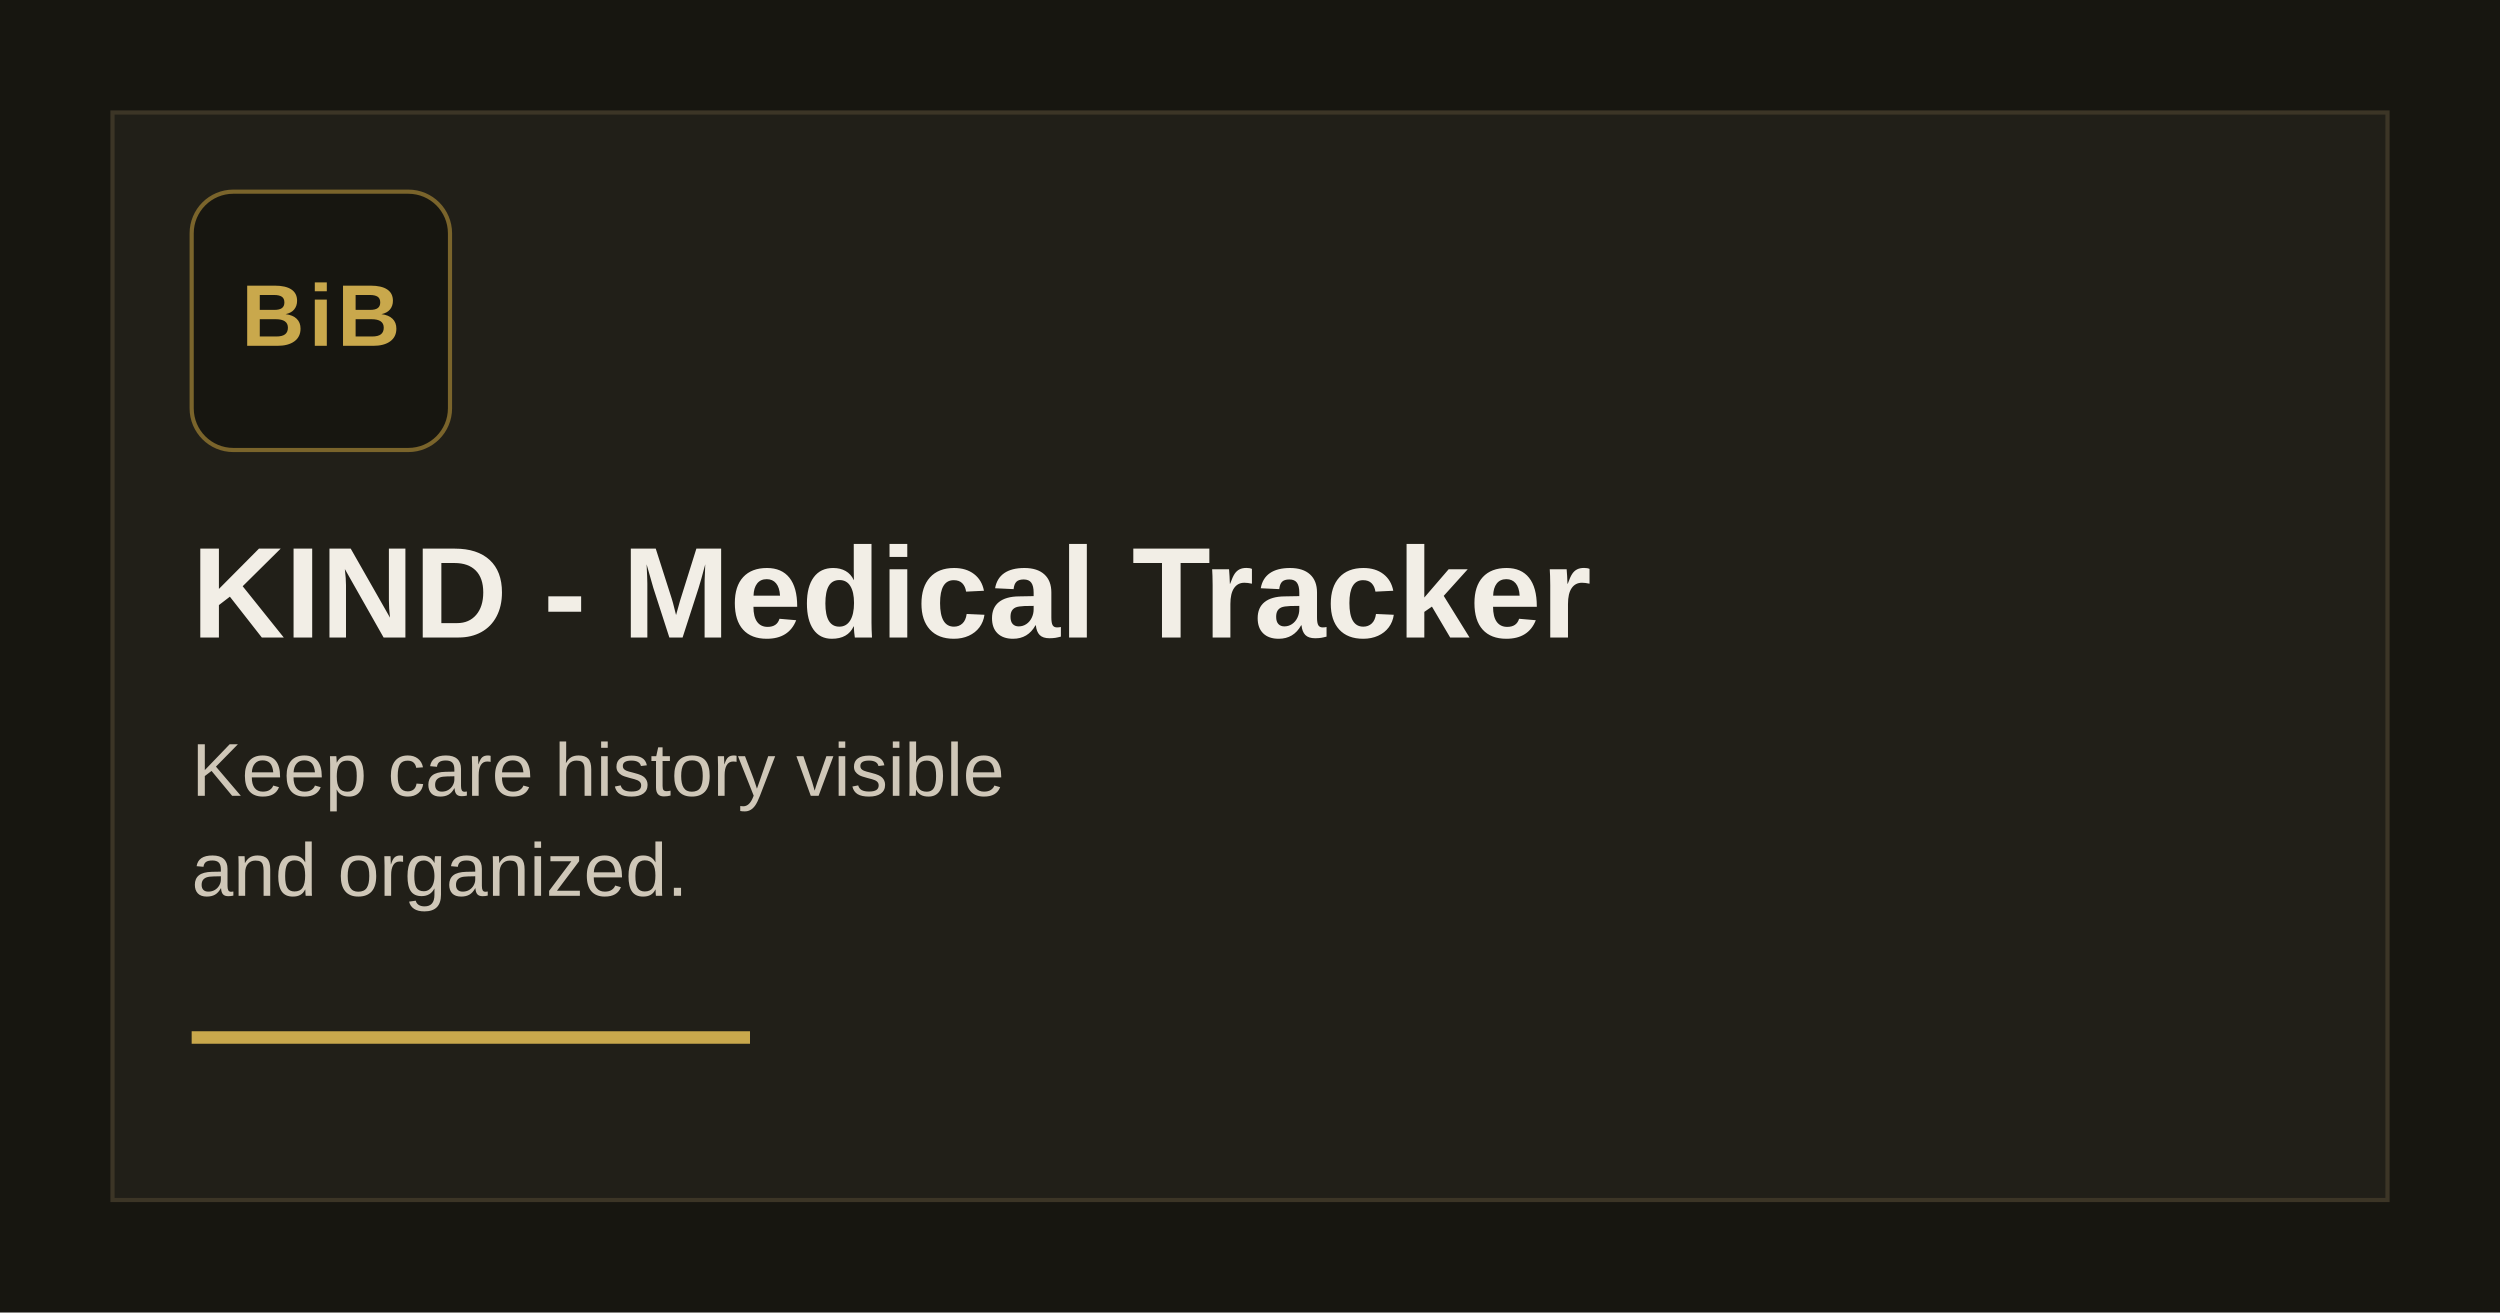
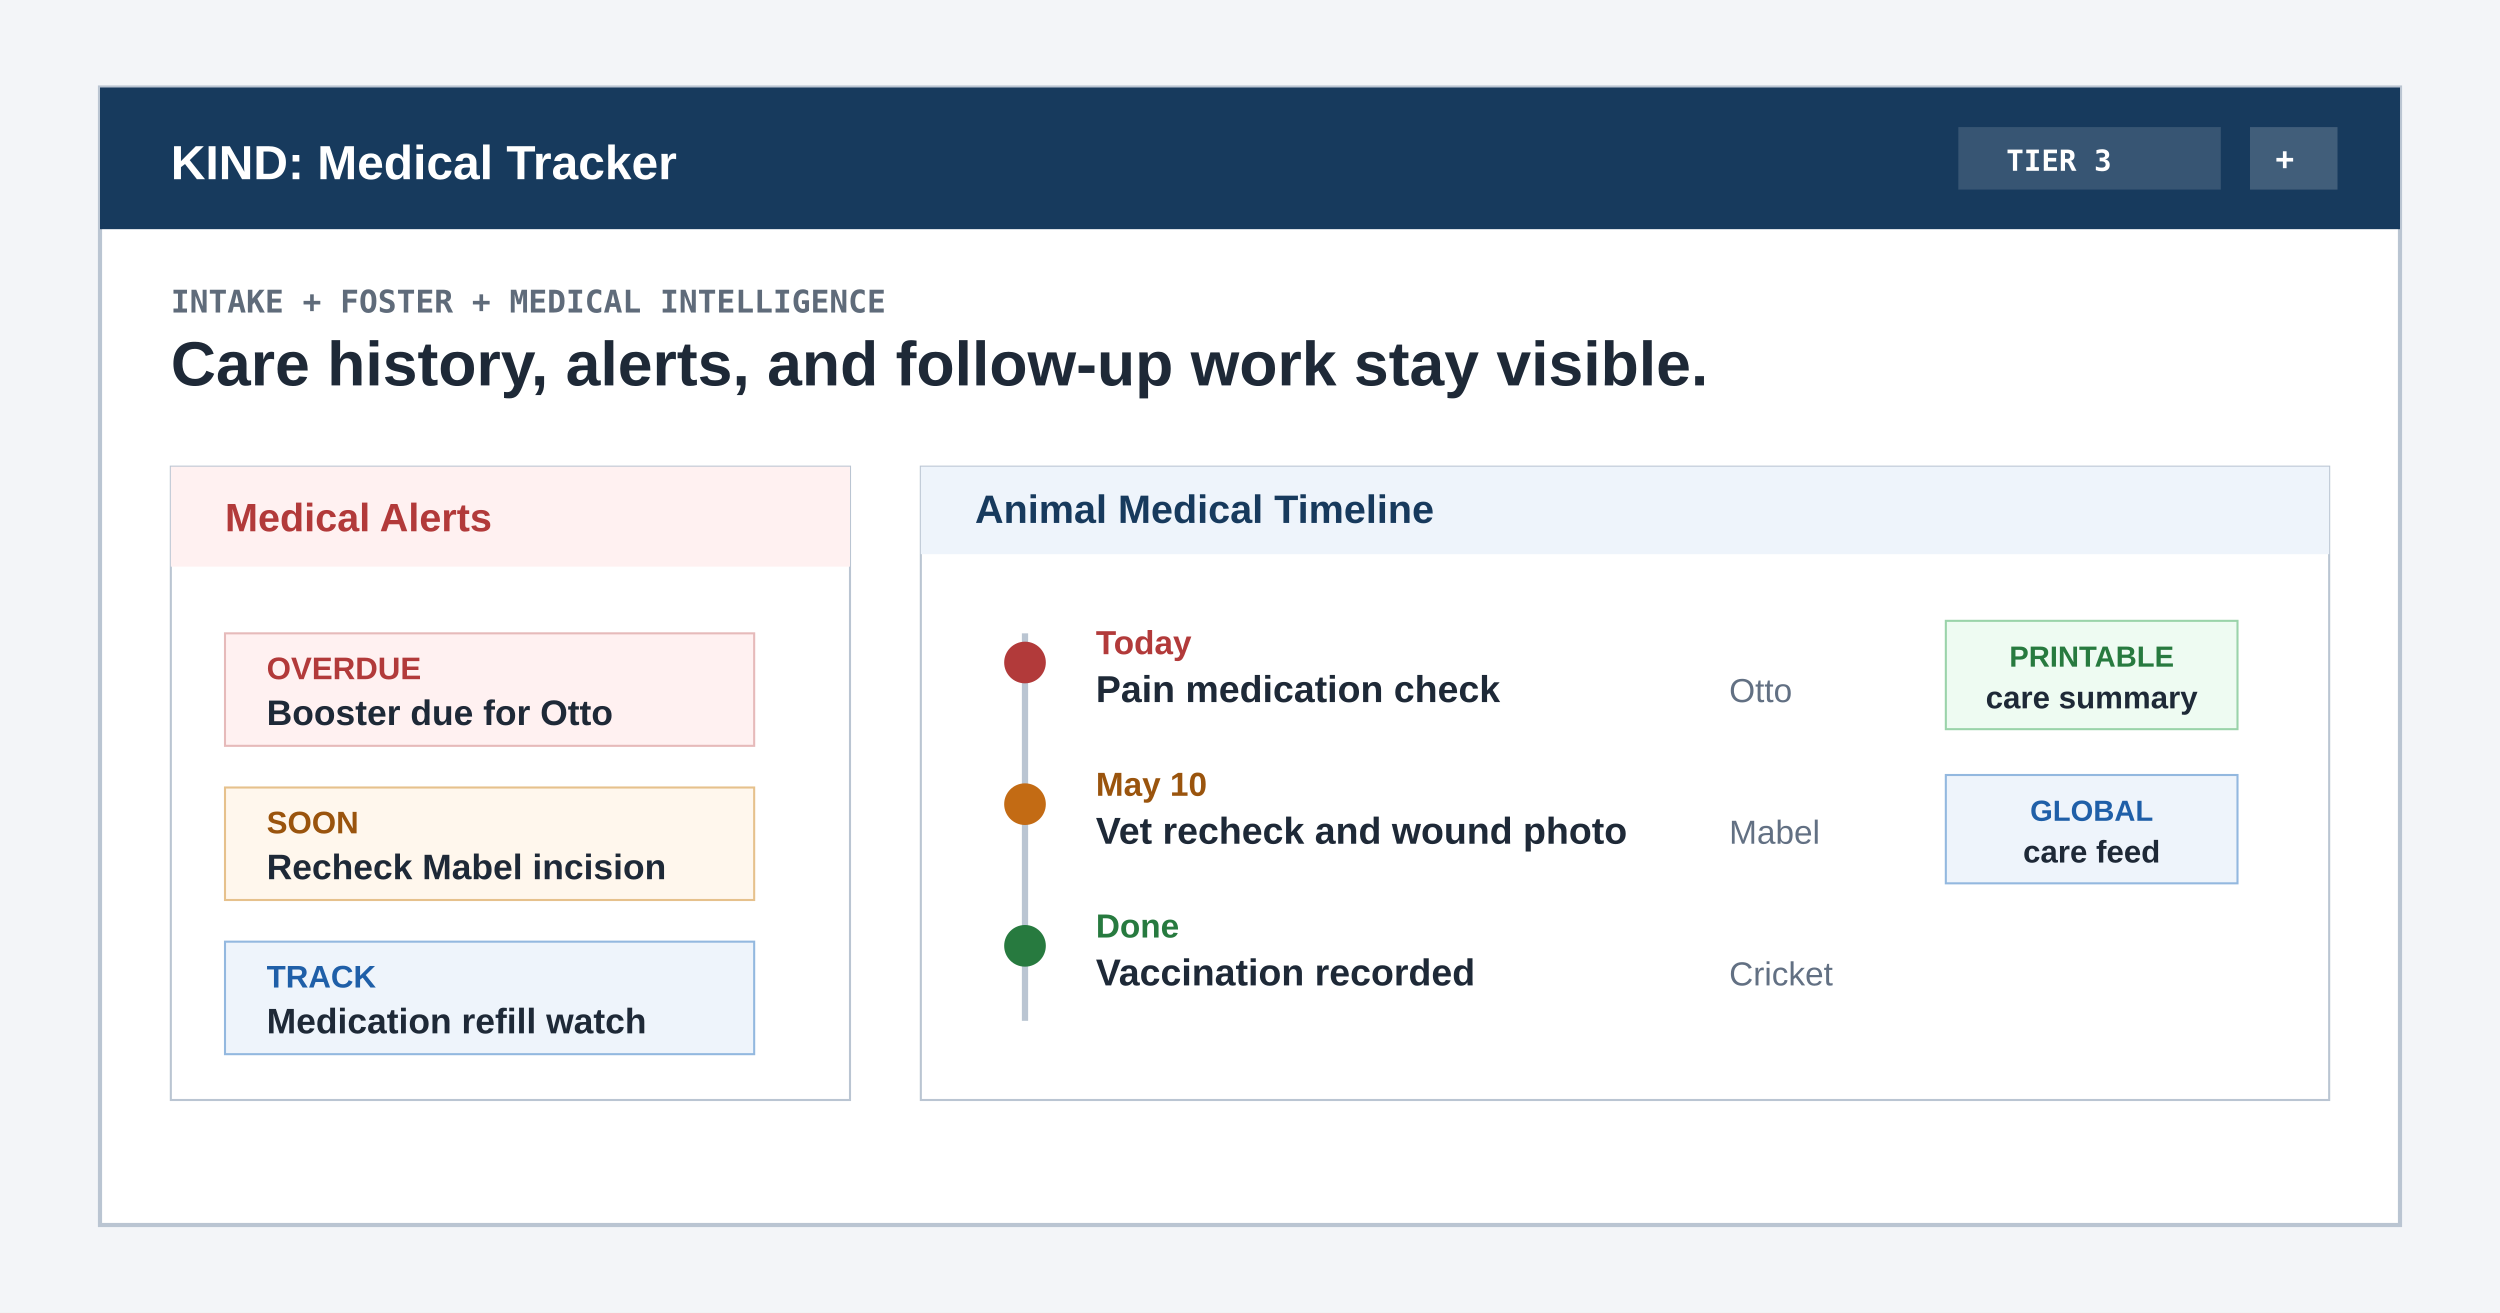
<svg xmlns="http://www.w3.org/2000/svg" width="1200" height="630" viewBox="0 0 1200 630" role="img" aria-label="KIND Medical Tracker preview image">
-   <rect width="1200" height="630" fill="#171610" />
-   <rect x="54" y="54" width="1092" height="522" fill="#211f18" stroke="#3c3526" stroke-width="2" />
-   <rect x="92" y="92" width="124" height="124" rx="20" fill="#171610" stroke="#7a642b" stroke-width="2" />
-   <text x="154" y="166" text-anchor="middle" font-family="Arial, Helvetica, sans-serif" font-size="42" font-weight="800" letter-spacing="2" fill="#c9a84c">BiB</text>
-   <text x="92" y="306" font-family="Arial, Helvetica, sans-serif" font-size="62" font-weight="800" fill="#f2eee6">KIND - Medical Tracker</text>
-   <text x="92" y="382" font-family="Arial, Helvetica, sans-serif" font-size="36" font-weight="500" fill="#cfc7b8">Keep care history visible</text>
-   <text x="92" y="430" font-family="Arial, Helvetica, sans-serif" font-size="36" font-weight="500" fill="#cfc7b8">and organized.</text>
-   <line x1="92" y1="498" x2="360" y2="498" stroke="#c9a84c" stroke-width="6" />
+   <rect width="1200" height="630" fill="#f3f5f8" />
+   <rect x="48" y="42" width="1104" height="546" fill="#ffffff" stroke="#bac5d2" stroke-width="2" />
+   <rect x="48" y="42" width="1104" height="68" fill="#173a5d" />
+   <text x="82" y="86" font-family="Segoe UI, Arial, sans-serif" font-size="23" font-weight="800" fill="#ffffff">KIND: Medical Tracker</text>
+   <rect x="940" y="61" width="126" height="30" fill="#ffffff" opacity="0.14" />
+   <text x="963" y="82" font-family="Consolas, monospace" font-size="14" font-weight="700" fill="#ffffff">TIER 3</text>
+   <rect x="1080" y="61" width="42" height="30" fill="#ffffff" opacity="0.18" />
+   <text x="1092" y="82" font-family="Segoe UI, Arial, sans-serif" font-size="16" font-weight="800" fill="#ffffff">+</text>
+   <text x="82" y="150" font-family="Consolas, monospace" font-size="15" font-weight="700" fill="#5f6b7a">INTAKE + FOSTER + MEDICAL INTELLIGENCE</text>
+   <text x="82" y="185" font-family="Segoe UI, Arial, sans-serif" font-size="30" font-weight="800" fill="#1e2937">Care history, alerts, and follow-up work stay visible.</text>
+   <rect x="82" y="224" width="326" height="304" fill="#ffffff" stroke="#bac5d2" />
+   <rect x="82" y="224" width="326" height="48" fill="#fff1f1" />
+   <text x="108" y="255" font-family="Segoe UI, Arial, sans-serif" font-size="19" font-weight="800" fill="#b23a3a">Medical Alerts</text>
+   <g font-family="Segoe UI, Arial, sans-serif">
+     <rect x="108" y="304" width="254" height="54" fill="#fff1f1" stroke="#e6baba" />
+     <text x="128" y="326" font-size="15" font-weight="800" fill="#b23a3a">OVERDUE</text>
+     <text x="128" y="348" font-size="17" font-weight="700" fill="#1e2937">Booster due for Otto</text>
+     <rect x="108" y="378" width="254" height="54" fill="#fff7ed" stroke="#e6c18c" />
+     <text x="128" y="400" font-size="15" font-weight="800" fill="#9a540d">SOON</text>
+     <text x="128" y="422" font-size="17" font-weight="700" fill="#1e2937">Recheck Mabel incision</text>
+     <rect x="108" y="452" width="254" height="54" fill="#eef4fb" stroke="#93b8df" />
+     <text x="128" y="474" font-size="15" font-weight="800" fill="#1f5fa8">TRACK</text>
+     <text x="128" y="496" font-size="17" font-weight="700" fill="#1e2937">Medication refill watch</text>
+   </g>
+   <rect x="442" y="224" width="676" height="304" fill="#ffffff" stroke="#bac5d2" />
+   <rect x="442" y="224" width="676" height="42" fill="#eef4fb" />
+   <text x="468" y="251" font-family="Segoe UI, Arial, sans-serif" font-size="19" font-weight="800" fill="#173a5d">Animal Medical Timeline</text>
+   <g font-family="Segoe UI, Arial, sans-serif" fill="#1e2937">
+     <line x1="492" y1="304" x2="492" y2="490" stroke="#bac5d2" stroke-width="3" />
+     <circle cx="492" cy="318" r="10" fill="#b23a3a" />
+     <text x="526" y="314" font-size="16" font-weight="800" fill="#b23a3a">Today</text>
+     <text x="526" y="337" font-size="18" font-weight="700">Pain medication check</text>
+     <text x="830" y="337" font-size="16" fill="#627083">Otto</text>
+     <circle cx="492" cy="386" r="10" fill="#c36b14" />
+     <text x="526" y="382" font-size="16" font-weight="800" fill="#9a540d">May 10</text>
+     <text x="526" y="405" font-size="18" font-weight="700">Vet recheck and wound photo</text>
+     <text x="830" y="405" font-size="16" fill="#627083">Mabel</text>
+     <circle cx="492" cy="454" r="10" fill="#277a3f" />
+     <text x="526" y="450" font-size="16" font-weight="800" fill="#277a3f">Done</text>
+     <text x="526" y="473" font-size="18" font-weight="700">Vaccination recorded</text>
+     <text x="830" y="473" font-size="16" fill="#627083">Cricket</text>
+   </g>
+   <rect x="934" y="298" width="140" height="52" fill="#eefbf2" stroke="#9ad3aa" />
+   <text x="1004" y="320" text-anchor="middle" font-family="Segoe UI, Arial, sans-serif" font-size="14" font-weight="800" fill="#277a3f">PRINTABLE</text>
+   <text x="1004" y="340" text-anchor="middle" font-family="Segoe UI, Arial, sans-serif" font-size="15" font-weight="700" fill="#1e2937">care summary</text>
+   <rect x="934" y="372" width="140" height="52" fill="#eef4fb" stroke="#93b8df" />
+   <text x="1004" y="394" text-anchor="middle" font-family="Segoe UI, Arial, sans-serif" font-size="14" font-weight="800" fill="#1f5fa8">GLOBAL</text>
+   <text x="1004" y="414" text-anchor="middle" font-family="Segoe UI, Arial, sans-serif" font-size="15" font-weight="700" fill="#1e2937">care feed</text>
</svg>
